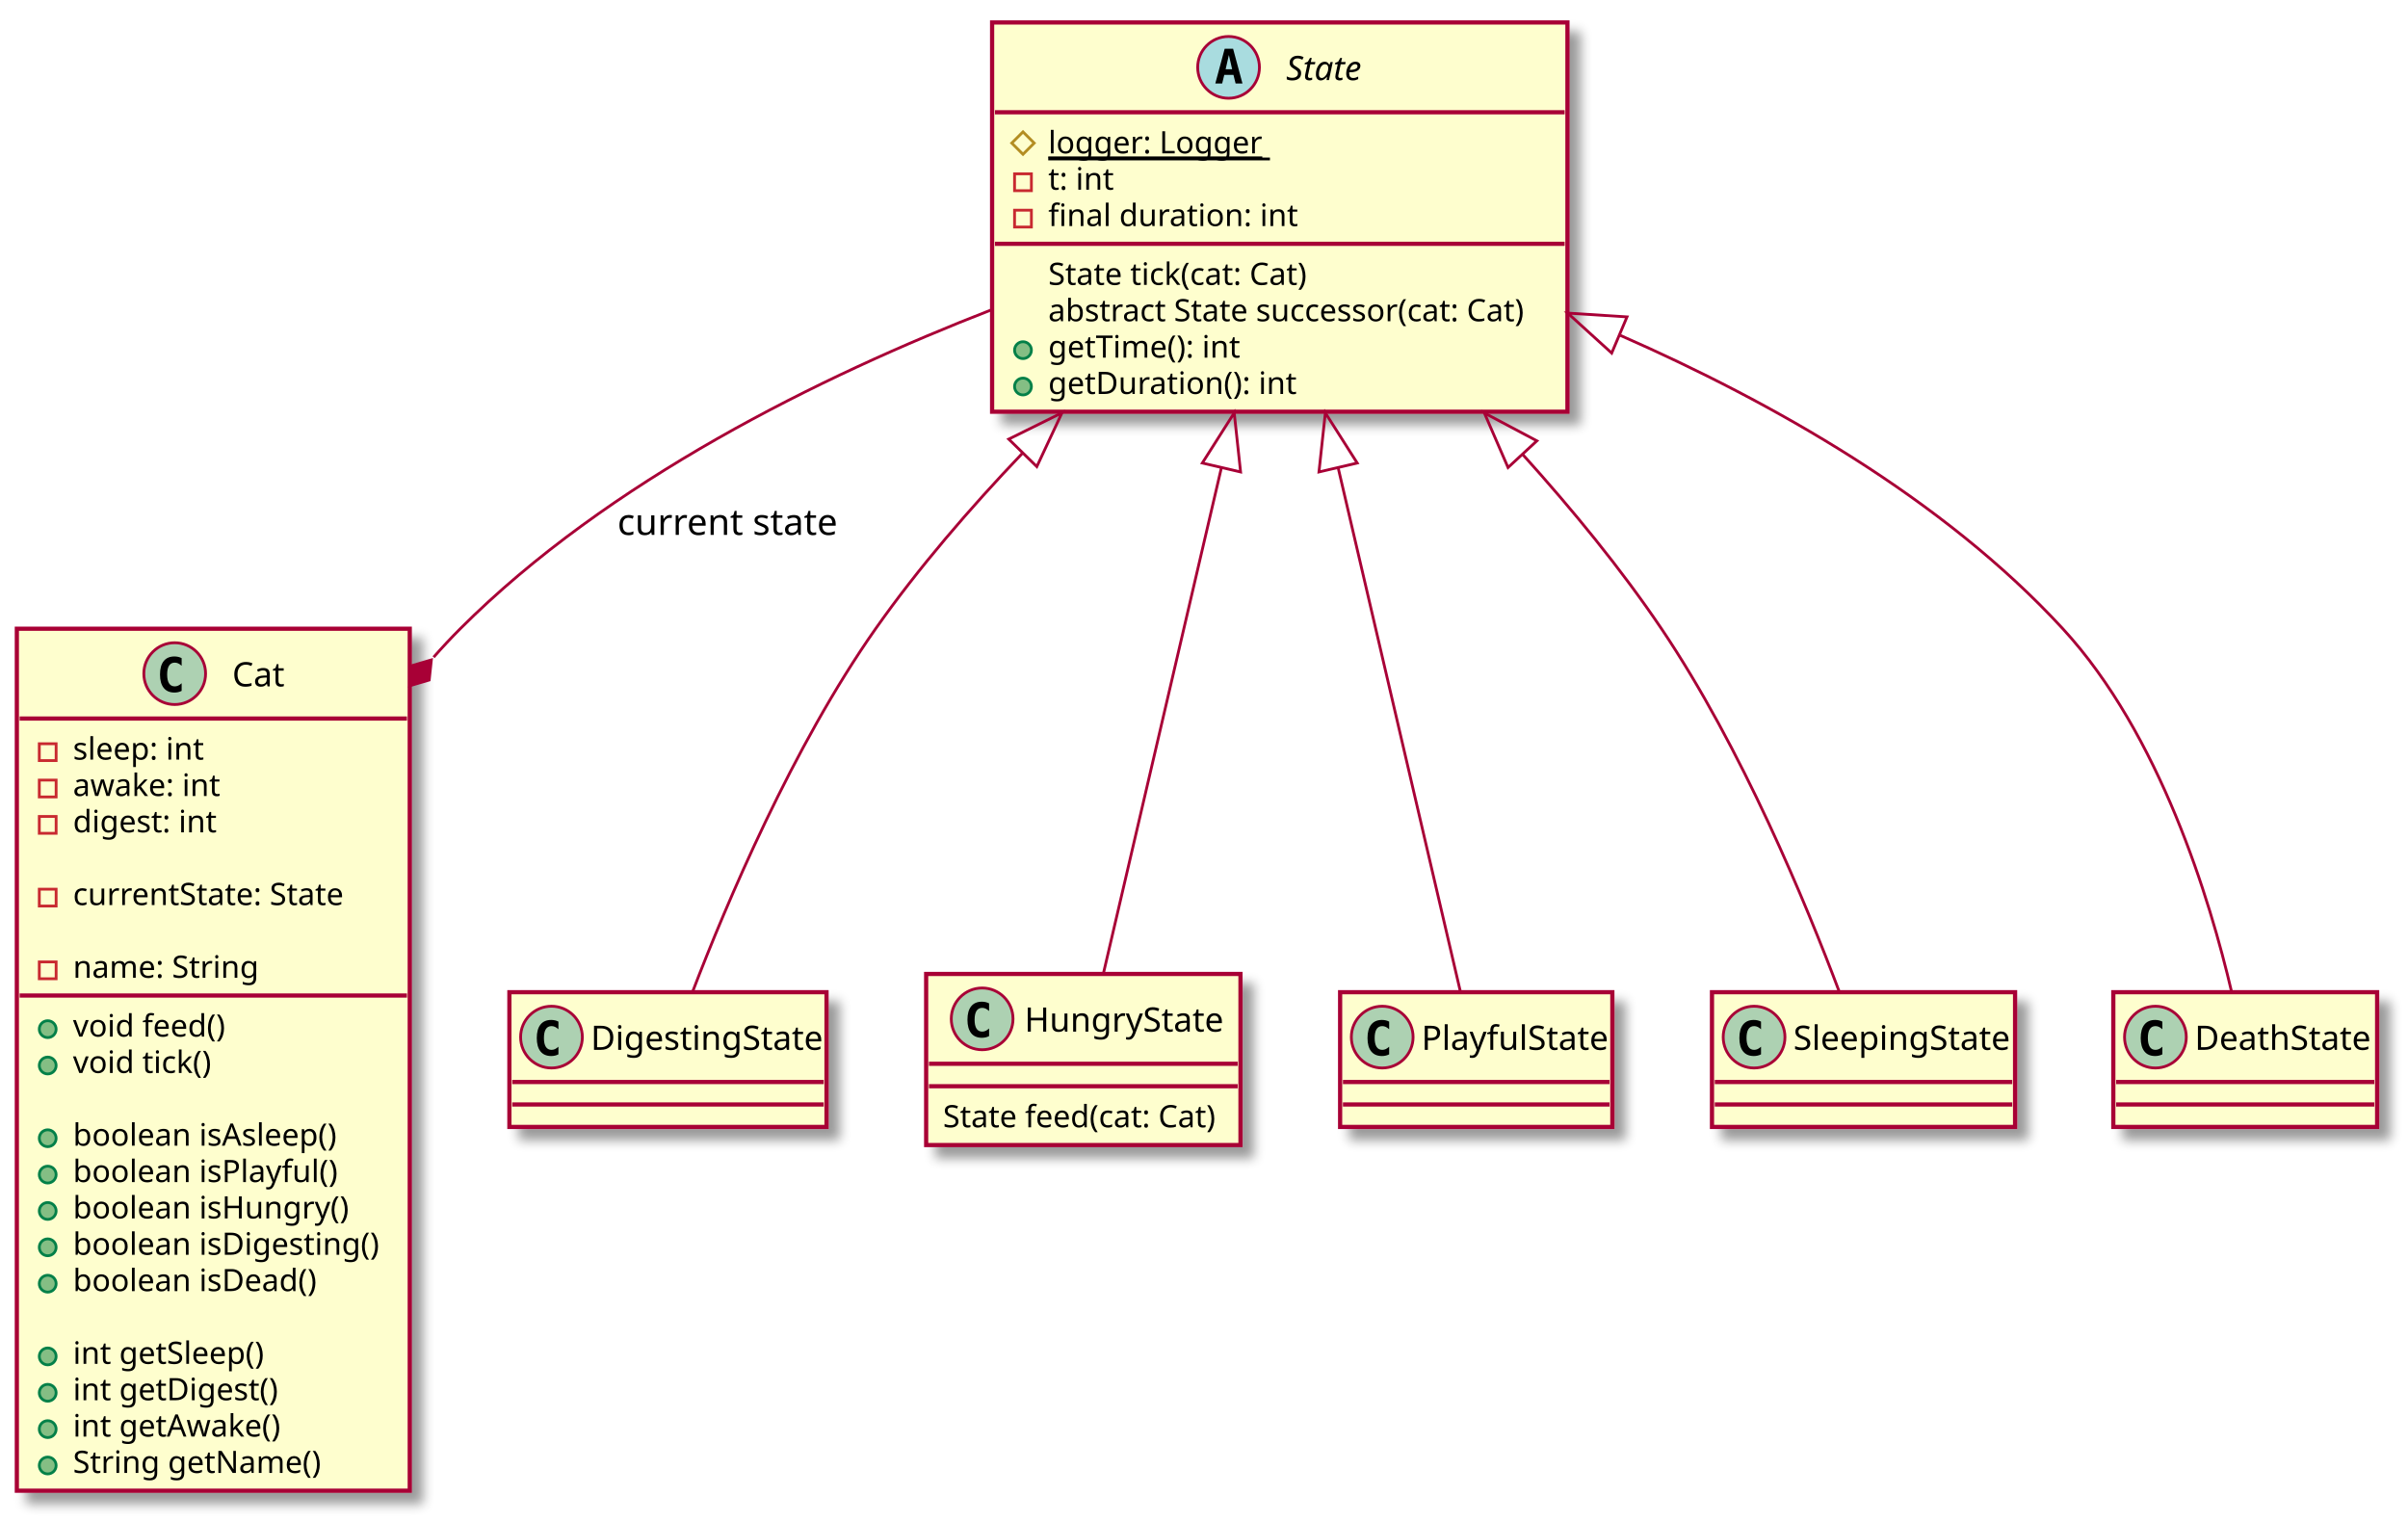
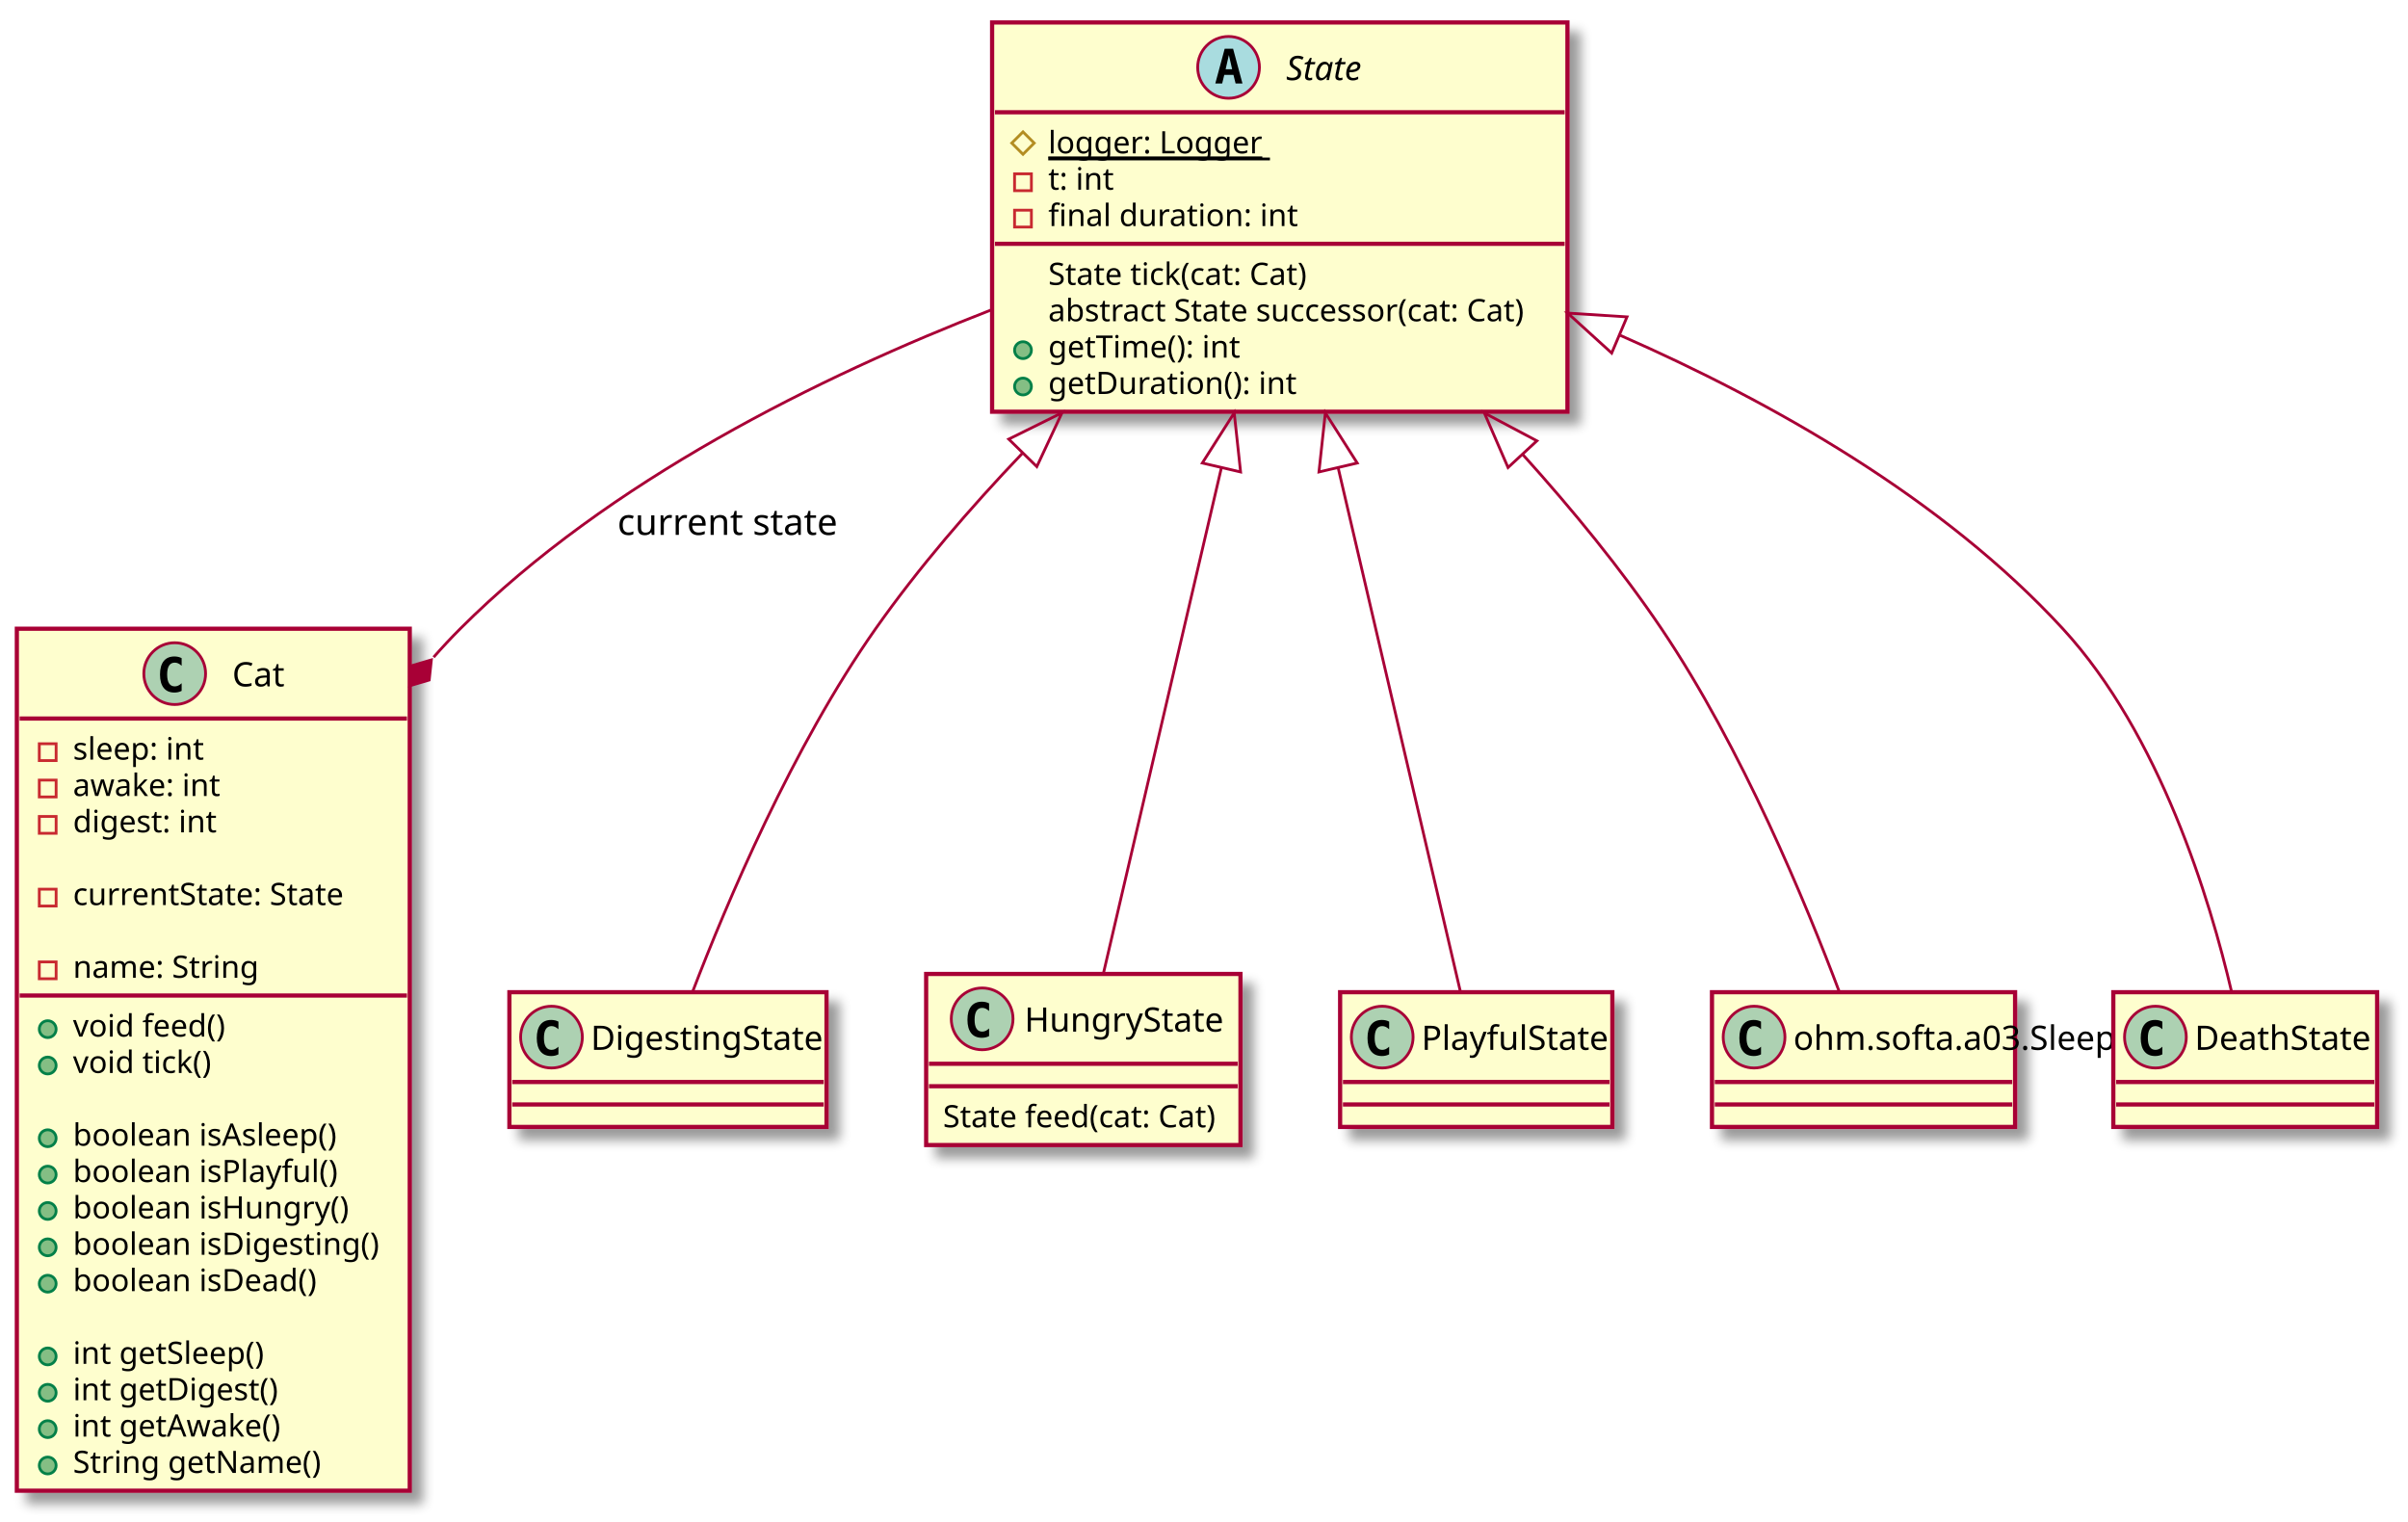
<svg xmlns="http://www.w3.org/2000/svg" contentScriptType="application/ecmascript" contentStyleType="text/css" height="542px" preserveAspectRatio="none" style="width:858px;height:542px;" version="1.1" viewBox="0 0 858 542" width="858px" zoomAndPan="magnify">
  <defs>
    <filter height="300%" id="fad2twvg6j051" width="300%" x="-1" y="-1">
      <feGaussianBlur result="blurOut" stdDeviation="2.0" />
      <feColorMatrix in="blurOut" result="blurOut2" type="matrix" values="0 0 0 0 0 0 0 0 0 0 0 0 0 0 0 0 0 0 .4 0" />
      <feOffset dx="4.0" dy="4.0" in="blurOut2" result="blurOut3" />
      <feBlend in="SourceGraphic" in2="blurOut3" mode="normal" />
    </filter>
  </defs>
  <g>
    <rect fill="#FEFECE" filter="url(#fad2twvg6j051)" height="307.102" id="Cat" style="stroke: #A80036; stroke-width: 1.5;" width="140" x="6" y="224" />
    <ellipse cx="62.25" cy="240" fill="#ADD1B2" rx="11" ry="11" style="stroke: #A80036; stroke-width: 1.0;" />
    <path d="M64.723,246.143 Q64.142,246.442 63.503,246.591 Q62.864,246.741 62.158,246.741 Q59.651,246.741 58.331,245.089 Q57.012,243.437 57.012,240.316 Q57.012,237.186 58.331,235.535 Q59.651,233.883 62.158,233.883 Q62.864,233.883 63.511,234.032 Q64.159,234.182 64.723,234.481 L64.723,237.203 Q64.092,236.622 63.499,236.352 Q62.905,236.083 62.274,236.083 Q60.93,236.083 60.245,237.149 Q59.56,238.216 59.56,240.316 Q59.56,242.408 60.245,243.474 Q60.93,244.541 62.274,244.541 Q62.905,244.541 63.499,244.271 Q64.092,244.001 64.723,243.42 Z " />
    <text fill="#000000" font-family="sans-serif" font-size="12" lengthAdjust="spacingAndGlyphs" textLength="19" x="82.75" y="244.535">Cat</text>
    <line style="stroke: #A80036; stroke-width: 1.5;" x1="7" x2="145" y1="256" y2="256" />
    <rect fill="none" height="6" style="stroke: #C82930; stroke-width: 1.0;" width="6" x="14" y="264.978" />
    <text fill="#000000" font-family="sans-serif" font-size="11" lengthAdjust="spacingAndGlyphs" textLength="48" x="26" y="270.635">sleep: int</text>
    <rect fill="none" height="6" style="stroke: #C82930; stroke-width: 1.0;" width="6" x="14" y="277.933" />
    <text fill="#000000" font-family="sans-serif" font-size="11" lengthAdjust="spacingAndGlyphs" textLength="52" x="26" y="283.59">awake: int</text>
    <rect fill="none" height="6" style="stroke: #C82930; stroke-width: 1.0;" width="6" x="14" y="290.888" />
    <text fill="#000000" font-family="sans-serif" font-size="11" lengthAdjust="spacingAndGlyphs" textLength="53" x="26" y="296.545">digest: int</text>
    <text fill="#000000" font-family="sans-serif" font-size="11" lengthAdjust="spacingAndGlyphs" textLength="0" x="29" y="309.5" />
    <rect fill="none" height="6" style="stroke: #C82930; stroke-width: 1.0;" width="6" x="14" y="316.798" />
    <text fill="#000000" font-family="sans-serif" font-size="11" lengthAdjust="spacingAndGlyphs" textLength="98" x="26" y="322.455">currentState: State</text>
    <text fill="#000000" font-family="sans-serif" font-size="11" lengthAdjust="spacingAndGlyphs" textLength="0" x="29" y="335.41" />
    <rect fill="none" height="6" style="stroke: #C82930; stroke-width: 1.0;" width="6" x="14" y="342.708" />
    <text fill="#000000" font-family="sans-serif" font-size="11" lengthAdjust="spacingAndGlyphs" textLength="67" x="26" y="348.365">name: String</text>
    <line style="stroke: #A80036; stroke-width: 1.5;" x1="7" x2="145" y1="354.685" y2="354.685" />
    <ellipse cx="17" cy="366.663" fill="#84BE84" rx="3" ry="3" style="stroke: #038048; stroke-width: 1.0;" />
    <text fill="#000000" font-family="sans-serif" font-size="11" lengthAdjust="spacingAndGlyphs" textLength="57" x="26" y="369.32">void feed()</text>
    <ellipse cx="17" cy="379.618" fill="#84BE84" rx="3" ry="3" style="stroke: #038048; stroke-width: 1.0;" />
    <text fill="#000000" font-family="sans-serif" font-size="11" lengthAdjust="spacingAndGlyphs" textLength="53" x="26" y="382.275">void tick()</text>
    <text fill="#000000" font-family="sans-serif" font-size="11" lengthAdjust="spacingAndGlyphs" textLength="0" x="29" y="395.231" />
    <ellipse cx="17" cy="405.528" fill="#84BE84" rx="3" ry="3" style="stroke: #038048; stroke-width: 1.0;" />
    <text fill="#000000" font-family="sans-serif" font-size="11" lengthAdjust="spacingAndGlyphs" textLength="99" x="26" y="408.185">boolean isAsleep()</text>
    <ellipse cx="17" cy="418.483" fill="#84BE84" rx="3" ry="3" style="stroke: #038048; stroke-width: 1.0;" />
    <text fill="#000000" font-family="sans-serif" font-size="11" lengthAdjust="spacingAndGlyphs" textLength="98" x="26" y="421.141">boolean isPlayful()</text>
    <ellipse cx="17" cy="431.438" fill="#84BE84" rx="3" ry="3" style="stroke: #038048; stroke-width: 1.0;" />
    <text fill="#000000" font-family="sans-serif" font-size="11" lengthAdjust="spacingAndGlyphs" textLength="103" x="26" y="434.096">boolean isHungry()</text>
    <ellipse cx="17" cy="444.394" fill="#84BE84" rx="3" ry="3" style="stroke: #038048; stroke-width: 1.0;" />
    <text fill="#000000" font-family="sans-serif" font-size="11" lengthAdjust="spacingAndGlyphs" textLength="114" x="26" y="447.051">boolean isDigesting()</text>
    <ellipse cx="17" cy="457.349" fill="#84BE84" rx="3" ry="3" style="stroke: #038048; stroke-width: 1.0;" />
    <text fill="#000000" font-family="sans-serif" font-size="11" lengthAdjust="spacingAndGlyphs" textLength="90" x="26" y="460.006">boolean isDead()</text>
    <text fill="#000000" font-family="sans-serif" font-size="11" lengthAdjust="spacingAndGlyphs" textLength="0" x="29" y="472.961" />
    <ellipse cx="17" cy="483.259" fill="#84BE84" rx="3" ry="3" style="stroke: #038048; stroke-width: 1.0;" />
    <text fill="#000000" font-family="sans-serif" font-size="11" lengthAdjust="spacingAndGlyphs" textLength="70" x="26" y="485.916">int getSleep()</text>
    <ellipse cx="17" cy="496.214" fill="#84BE84" rx="3" ry="3" style="stroke: #038048; stroke-width: 1.0;" />
    <text fill="#000000" font-family="sans-serif" font-size="11" lengthAdjust="spacingAndGlyphs" textLength="76" x="26" y="498.871">int getDigest()</text>
    <ellipse cx="17" cy="509.169" fill="#84BE84" rx="3" ry="3" style="stroke: #038048; stroke-width: 1.0;" />
    <text fill="#000000" font-family="sans-serif" font-size="11" lengthAdjust="spacingAndGlyphs" textLength="76" x="26" y="511.826">int getAwake()</text>
    <ellipse cx="17" cy="522.124" fill="#84BE84" rx="3" ry="3" style="stroke: #038048; stroke-width: 1.0;" />
    <text fill="#000000" font-family="sans-serif" font-size="11" lengthAdjust="spacingAndGlyphs" textLength="90" x="26" y="524.781">String getName()</text>
    <rect fill="#FEFECE" filter="url(#fad2twvg6j051)" height="138.685" id="State" style="stroke: #A80036; stroke-width: 1.5;" width="205" x="353.5" y="8" />
    <ellipse cx="437.75" cy="24" fill="#A9DCDF" rx="11" ry="11" style="stroke: #A80036; stroke-width: 1.0;" />
    <path d="M437.863,19.598 L436.709,24.67 L439.025,24.67 Z M436.369,17.357 L439.366,17.357 L442.711,29.75 L440.262,29.75 L439.498,26.687 L436.22,26.687 L435.473,29.75 L433.024,29.75 Z " />
    <text fill="#000000" font-family="sans-serif" font-size="12" font-style="italic" lengthAdjust="spacingAndGlyphs" textLength="28" x="458.25" y="28.535">State</text>
    <line style="stroke: #A80036; stroke-width: 1.5;" x1="354.5" x2="557.5" y1="40" y2="40" />
    <polygon fill="none" points="364.5,46.977,368.5,50.977,364.5,54.977,360.5,50.977" style="stroke: #B38D22; stroke-width: 1.0;" />
    <text fill="#000000" font-family="sans-serif" font-size="11" lengthAdjust="spacingAndGlyphs" text-decoration="underline" textLength="79" x="373.5" y="54.635">logger: Logger</text>
    <line style="stroke: #000000; stroke-width: 1.0;" x1="373.5" x2="452.5" y1="56.635" y2="56.635" />
    <rect fill="none" height="6" style="stroke: #C82930; stroke-width: 1.0;" width="6" x="361.5" y="61.933" />
    <text fill="#000000" font-family="sans-serif" font-size="11" lengthAdjust="spacingAndGlyphs" textLength="24" x="373.5" y="67.59">t: int</text>
    <rect fill="none" height="6" style="stroke: #C82930; stroke-width: 1.0;" width="6" x="361.5" y="74.888" />
    <text fill="#000000" font-family="sans-serif" font-size="11" lengthAdjust="spacingAndGlyphs" textLength="92" x="373.5" y="80.545">final duration: int</text>
    <line style="stroke: #A80036; stroke-width: 1.5;" x1="354.5" x2="557.5" y1="86.865" y2="86.865" />
    <text fill="#000000" font-family="sans-serif" font-size="11" lengthAdjust="spacingAndGlyphs" textLength="96" x="373.5" y="101.5">State tick(cat: Cat)</text>
    <text fill="#000000" font-family="sans-serif" font-size="11" lengthAdjust="spacingAndGlyphs" textLength="179" x="373.5" y="114.455">abstract State successor(cat: Cat)</text>
    <ellipse cx="364.5" cy="124.753" fill="#84BE84" rx="3" ry="3" style="stroke: #038048; stroke-width: 1.0;" />
    <text fill="#000000" font-family="sans-serif" font-size="11" lengthAdjust="spacingAndGlyphs" textLength="71" x="373.5" y="127.41">getTime(): int</text>
    <ellipse cx="364.5" cy="137.708" fill="#84BE84" rx="3" ry="3" style="stroke: #038048; stroke-width: 1.0;" />
    <text fill="#000000" font-family="sans-serif" font-size="11" lengthAdjust="spacingAndGlyphs" textLength="92" x="373.5" y="140.365">getDuration(): int</text>
    <rect fill="#FEFECE" filter="url(#fad2twvg6j051)" height="48" id="DigestingState" style="stroke: #A80036; stroke-width: 1.5;" width="113" x="181.5" y="353.5" />
    <ellipse cx="196.5" cy="369.5" fill="#ADD1B2" rx="11" ry="11" style="stroke: #A80036; stroke-width: 1.0;" />
    <path d="M198.973,375.643 Q198.392,375.942 197.753,376.091 Q197.114,376.241 196.408,376.241 Q193.901,376.241 192.582,374.589 Q191.262,372.937 191.262,369.816 Q191.262,366.687 192.582,365.035 Q193.901,363.383 196.408,363.383 Q197.114,363.383 197.761,363.532 Q198.409,363.682 198.973,363.981 L198.973,366.703 Q198.342,366.122 197.749,365.852 Q197.155,365.582 196.524,365.582 Q195.18,365.582 194.495,366.649 Q193.81,367.716 193.81,369.816 Q193.81,371.908 194.495,372.974 Q195.18,374.041 196.524,374.041 Q197.155,374.041 197.749,373.771 Q198.342,373.502 198.973,372.92 Z " />
    <text fill="#000000" font-family="sans-serif" font-size="12" lengthAdjust="spacingAndGlyphs" textLength="81" x="210.5" y="374.035">DigestingState</text>
    <line style="stroke: #A80036; stroke-width: 1.5;" x1="182.5" x2="293.5" y1="385.5" y2="385.5" />
    <line style="stroke: #A80036; stroke-width: 1.5;" x1="182.5" x2="293.5" y1="393.5" y2="393.5" />
    <rect fill="#FEFECE" filter="url(#fad2twvg6j051)" height="60.955" id="HungryState" style="stroke: #A80036; stroke-width: 1.5;" width="112" x="330" y="347" />
    <ellipse cx="349.95" cy="363" fill="#ADD1B2" rx="11" ry="11" style="stroke: #A80036; stroke-width: 1.0;" />
    <path d="M352.423,369.143 Q351.842,369.442 351.203,369.591 Q350.564,369.741 349.858,369.741 Q347.351,369.741 346.031,368.089 Q344.712,366.437 344.712,363.316 Q344.712,360.187 346.031,358.535 Q347.351,356.883 349.858,356.883 Q350.564,356.883 351.211,357.032 Q351.859,357.182 352.423,357.481 L352.423,360.203 Q351.792,359.622 351.199,359.352 Q350.605,359.082 349.974,359.082 Q348.63,359.082 347.945,360.149 Q347.26,361.216 347.26,363.316 Q347.26,365.408 347.945,366.474 Q348.63,367.541 349.974,367.541 Q350.605,367.541 351.199,367.271 Q351.792,367.002 352.423,366.42 Z " />
    <text fill="#000000" font-family="sans-serif" font-size="12" lengthAdjust="spacingAndGlyphs" textLength="69" x="365.05" y="367.535">HungryState</text>
    <line style="stroke: #A80036; stroke-width: 1.5;" x1="331" x2="441" y1="379" y2="379" />
    <line style="stroke: #A80036; stroke-width: 1.5;" x1="331" x2="441" y1="387" y2="387" />
    <text fill="#000000" font-family="sans-serif" font-size="11" lengthAdjust="spacingAndGlyphs" textLength="100" x="336" y="401.635">State feed(cat: Cat)</text>
    <rect fill="#FEFECE" filter="url(#fad2twvg6j051)" height="48" id="PlayfulState" style="stroke: #A80036; stroke-width: 1.5;" width="97" x="477.5" y="353.5" />
    <ellipse cx="492.5" cy="369.5" fill="#ADD1B2" rx="11" ry="11" style="stroke: #A80036; stroke-width: 1.0;" />
    <path d="M494.973,375.643 Q494.392,375.942 493.753,376.091 Q493.114,376.241 492.408,376.241 Q489.901,376.241 488.582,374.589 Q487.262,372.937 487.262,369.816 Q487.262,366.687 488.582,365.035 Q489.901,363.383 492.408,363.383 Q493.114,363.383 493.761,363.532 Q494.409,363.682 494.973,363.981 L494.973,366.703 Q494.342,366.122 493.749,365.852 Q493.155,365.582 492.524,365.582 Q491.18,365.582 490.495,366.649 Q489.81,367.716 489.81,369.816 Q489.81,371.908 490.495,372.974 Q491.18,374.041 492.524,374.041 Q493.155,374.041 493.749,373.771 Q494.342,373.502 494.973,372.92 Z " />
    <text fill="#000000" font-family="sans-serif" font-size="12" lengthAdjust="spacingAndGlyphs" textLength="65" x="506.5" y="374.035">PlayfulState</text>
    <line style="stroke: #A80036; stroke-width: 1.5;" x1="478.5" x2="573.5" y1="385.5" y2="385.5" />
    <line style="stroke: #A80036; stroke-width: 1.5;" x1="478.5" x2="573.5" y1="393.5" y2="393.5" />
-     <rect fill="#FEFECE" filter="url(#fad2twvg6j051)" height="48" id="SleepingState" style="stroke: #A80036; stroke-width: 1.5;" width="108" x="610" y="353.5" />
+     <rect fill="#FEFECE" filter="url(#fad2twvg6j051)" height="48" id="ohm.softa.a03.SleepingState" style="stroke: #A80036; stroke-width: 1.5;" width="108" x="610" y="353.5" />
    <ellipse cx="625" cy="369.5" fill="#ADD1B2" rx="11" ry="11" style="stroke: #A80036; stroke-width: 1.0;" />
    <path d="M627.473,375.643 Q626.892,375.942 626.253,376.091 Q625.614,376.241 624.908,376.241 Q622.401,376.241 621.082,374.589 Q619.762,372.937 619.762,369.816 Q619.762,366.687 621.082,365.035 Q622.401,363.383 624.908,363.383 Q625.614,363.383 626.261,363.532 Q626.909,363.682 627.473,363.981 L627.473,366.703 Q626.842,366.122 626.249,365.852 Q625.655,365.582 625.024,365.582 Q623.68,365.582 622.995,366.649 Q622.31,367.716 622.31,369.816 Q622.31,371.908 622.995,372.974 Q623.68,374.041 625.024,374.041 Q625.655,374.041 626.249,373.771 Q626.842,373.502 627.473,372.92 Z " />
-     <text fill="#000000" font-family="sans-serif" font-size="12" lengthAdjust="spacingAndGlyphs" textLength="76" x="639" y="374.035">SleepingState</text>
+     <text fill="#000000" font-family="sans-serif" font-size="12" lengthAdjust="spacingAndGlyphs" textLength="76" x="639" y="374.035">ohm.softa.a03.SleepingState</text>
    <line style="stroke: #A80036; stroke-width: 1.5;" x1="611" x2="717" y1="385.5" y2="385.5" />
    <line style="stroke: #A80036; stroke-width: 1.5;" x1="611" x2="717" y1="393.5" y2="393.5" />
    <rect fill="#FEFECE" filter="url(#fad2twvg6j051)" height="48" id="DeathState" style="stroke: #A80036; stroke-width: 1.5;" width="94" x="753" y="353.5" />
    <ellipse cx="768" cy="369.5" fill="#ADD1B2" rx="11" ry="11" style="stroke: #A80036; stroke-width: 1.0;" />
    <path d="M770.473,375.643 Q769.892,375.942 769.253,376.091 Q768.614,376.241 767.908,376.241 Q765.401,376.241 764.082,374.589 Q762.762,372.937 762.762,369.816 Q762.762,366.687 764.082,365.035 Q765.401,363.383 767.908,363.383 Q768.614,363.383 769.261,363.532 Q769.909,363.682 770.473,363.981 L770.473,366.703 Q769.842,366.122 769.249,365.852 Q768.655,365.582 768.024,365.582 Q766.68,365.582 765.995,366.649 Q765.31,367.716 765.31,369.816 Q765.31,371.908 765.995,372.974 Q766.68,374.041 768.024,374.041 Q768.655,374.041 769.249,373.771 Q769.842,373.502 770.473,372.92 Z " />
    <text fill="#000000" font-family="sans-serif" font-size="12" lengthAdjust="spacingAndGlyphs" textLength="62" x="782" y="374.035">DeathState</text>
    <line style="stroke: #A80036; stroke-width: 1.5;" x1="754" x2="846" y1="385.5" y2="385.5" />
    <line style="stroke: #A80036; stroke-width: 1.5;" x1="754" x2="846" y1="393.5" y2="393.5" />
    <path d="M364.245,161.537 C345.676,181.003 327.206,202.382 312,224 C282.384,266.104 258.841,321.886 246.798,353.302 " fill="none" id="State-DigestingState" style="stroke: #A80036; stroke-width: 1.0;" />
    <polygon fill="none" points="359.424,156.455,378.413,147.051,369.433,166.244,359.424,156.455" style="stroke: #A80036; stroke-width: 1.0;" />
    <path d="M435.201,166.639 C420.985,227.563 403.006,304.618 393.195,346.665 " fill="none" id="State-HungryState" style="stroke: #A80036; stroke-width: 1.0;" />
    <polygon fill="none" points="428.403,164.966,439.765,147.08,442.037,168.148,428.403,164.966" style="stroke: #A80036; stroke-width: 1.0;" />
    <path d="M476.838,166.806 C491.829,231.052 510.989,313.166 520.346,353.267 " fill="none" id="State-PlayfulState" style="stroke: #A80036; stroke-width: 1.0;" />
    <polygon fill="none" points="469.963,168.148,472.235,147.08,483.597,164.966,469.963,168.148" style="stroke: #A80036; stroke-width: 1.0;" />
-     <path d="M542.602,161.959 C560.15,181.405 577.612,202.668 592,224 C620.641,266.461 643.61,322.115 655.386,353.411 " fill="none" id="State-SleepingState" style="stroke: #A80036; stroke-width: 1.0;" />
+     <path d="M542.602,161.959 C560.15,181.405 577.612,202.668 592,224 C620.641,266.461 643.61,322.115 655.386,353.411 " fill="none" id="State-ohm.softa.a03.SleepingState" style="stroke: #A80036; stroke-width: 1.0;" />
    <polygon fill="none" points="537.33,166.568,528.893,147.13,547.61,157.064,537.33,166.568" style="stroke: #A80036; stroke-width: 1.0;" />
    <path d="M577.351,119.496 C631.35,143.206 692.249,177.547 735,224 C769.688,261.692 787.482,320.642 795.16,353.437 " fill="none" id="State-DeathState" style="stroke: #A80036; stroke-width: 1.0;" />
    <polygon fill="none" points="574.269,125.792,558.58,111.55,579.726,112.9,574.269,125.792" style="stroke: #A80036; stroke-width: 1.0;" />
    <path d="M353.409,110.328 C292.345,134.051 216.74,171.264 164,224 C160.752,227.248 157.583,230.64 154.495,234.148 " fill="none" id="State-Cat" style="stroke: #A80036; stroke-width: 1.0;" />
    <polygon fill="#A80036" points="146.009,244.321,152.924,242.276,153.696,235.106,146.781,237.151,146.009,244.321" style="stroke: #A80036; stroke-width: 1.0;" />
    <text fill="#000000" font-family="sans-serif" font-size="13" lengthAdjust="spacingAndGlyphs" textLength="80" x="220" y="190.568">current state</text>
  </g>
</svg>
